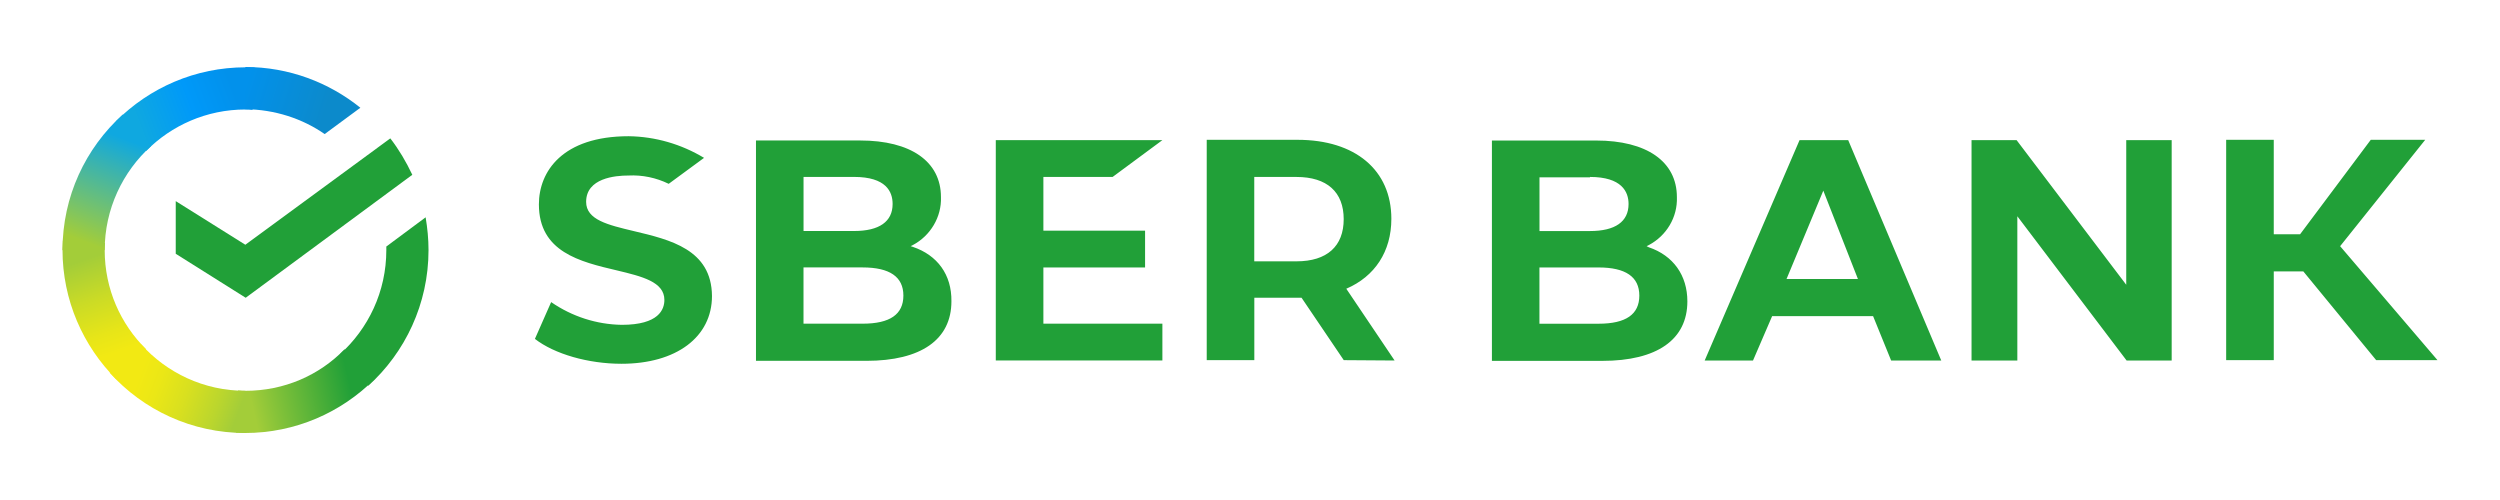
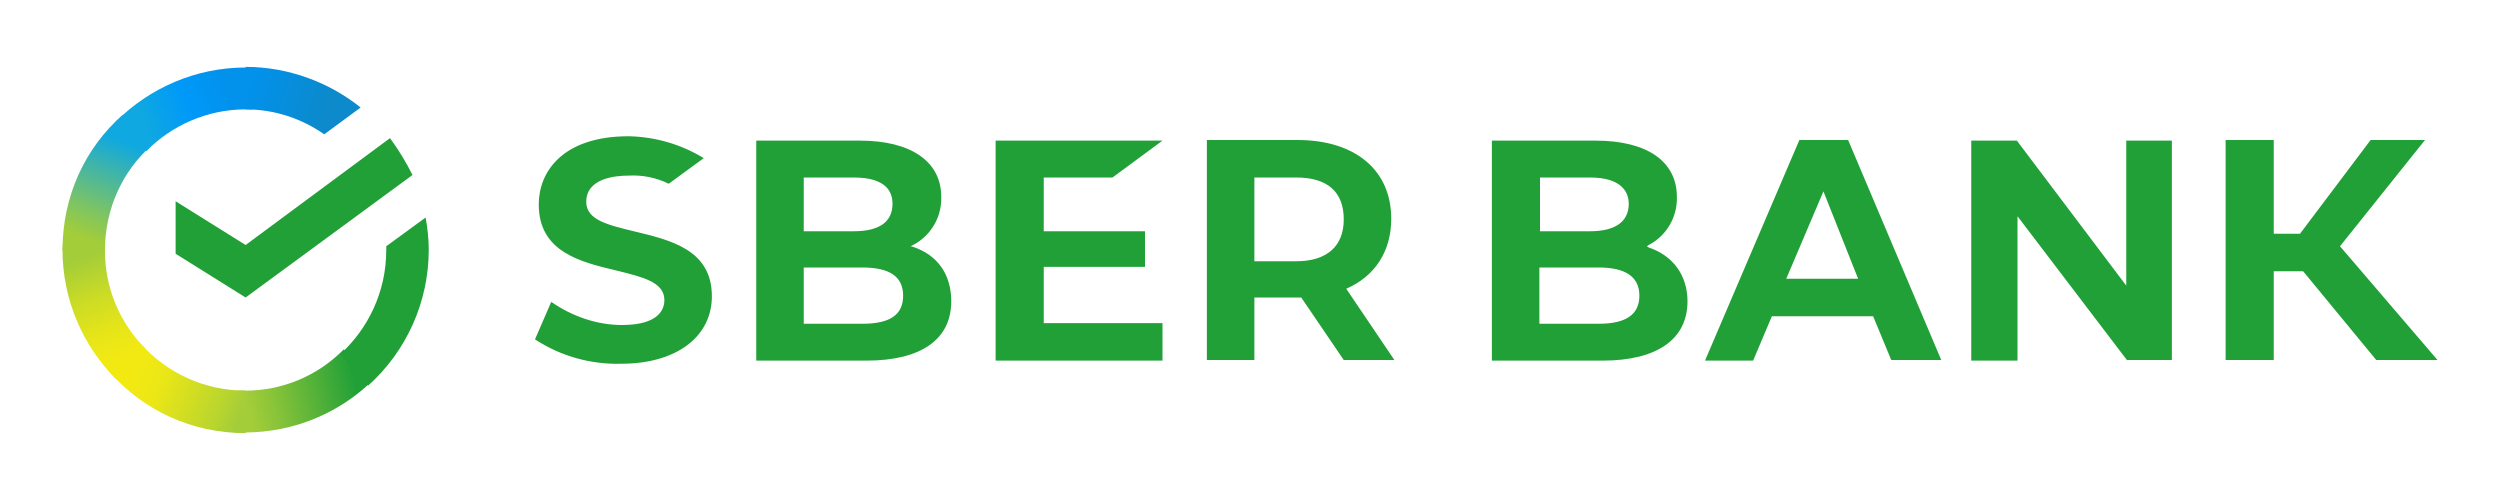
- <svg xmlns="http://www.w3.org/2000/svg" width="400" height="80" version="1.1">
+ <svg xmlns="http://www.w3.org/2000/svg" width="400" height="80">
  <defs>
-     <linearGradient id="d" x1="5.825" x2="10.351" y1="18.547" y2="17.929" gradientTransform="matrix(4.7565,0,0,2.8737,9.654,10.25)" gradientUnits="userSpaceOnUse">
-       <stop stop-color="#A3CD39" offset=".123" />
-       <stop stop-color="#86C339" offset=".285" />
-       <stop stop-color="#21A038" offset=".869" />
+     <linearGradient id="c" x1="5.8" x2="10.4" y1="18.5" y2="17.9" gradientTransform="matrix(4.7565 0 0 2.8737 9.7 10.3)" gradientUnits="userSpaceOnUse">
+       <stop offset=".1" stop-color="#A3CD39" />
+       <stop offset=".3" stop-color="#86C339" />
+       <stop offset=".9" stop-color="#21A038" />
    </linearGradient>
-     <linearGradient id="e" x1="2.279" x2="6.282" y1="2.898" y2="1.977" gradientTransform="matrix(4.7565,0,0,2.8737,9.654,10.25)" gradientUnits="userSpaceOnUse">
-       <stop stop-color="#0FA8E0" offset=".059" />
-       <stop stop-color="#0099F9" offset=".538" />
-       <stop stop-color="#0291EB" offset=".923" />
+     <linearGradient id="b" x1="2.3" x2="6.3" y1="2.9" y2="2" gradientTransform="matrix(4.7565 0 0 2.8737 9.7 10.3)" gradientUnits="userSpaceOnUse">
+       <stop offset=".1" stop-color="#0FA8E0" />
+       <stop offset=".5" stop-color="#0099F9" />
+       <stop offset=".9" stop-color="#0291EB" />
    </linearGradient>
-     <linearGradient id="f" x1="2.861" x2="1.922" y1="10.437" y2="5.944" gradientTransform="matrix(2.8737,0,0,4.7565,9.654,10.25)" gradientUnits="userSpaceOnUse">
-       <stop stop-color="#F2E913" offset=".144" />
-       <stop stop-color="#E7E518" offset=".304" />
-       <stop stop-color="#CADB26" offset=".582" />
-       <stop stop-color="#A3CD39" offset=".891" />
+     <linearGradient id="a" x1="2.9" x2="1.9" y1="10.4" y2="5.9" gradientTransform="matrix(2.8737 0 0 4.7565 9.7 10.3)" gradientUnits="userSpaceOnUse">
+       <stop offset=".1" stop-color="#F2E913" />
+       <stop offset=".3" stop-color="#E7E518" />
+       <stop offset=".6" stop-color="#CADB26" />
+       <stop offset=".9" stop-color="#A3CD39" />
    </linearGradient>
-     <linearGradient id="a" x1="1.831" x2="2.983" y1="6.695" y2="2.118" gradientTransform="matrix(2.9905,0,0,4.5708,9.654,10.25)" gradientUnits="userSpaceOnUse">
-       <stop stop-color="#A3CD39" offset=".07" />
-       <stop stop-color="#81C55F" offset=".26" />
-       <stop stop-color="#0FA8E0" offset=".922" />
+     <linearGradient id="f" x1="1.8" x2="3" y1="6.7" y2="2.1" gradientTransform="matrix(2.9905 0 0 4.5708 9.7 10.3)" gradientUnits="userSpaceOnUse">
+       <stop offset=".1" stop-color="#A3CD39" />
+       <stop offset=".3" stop-color="#81C55F" />
+       <stop offset=".9" stop-color="#0FA8E0" />
    </linearGradient>
-     <linearGradient id="b" x1="2.099" x2="6.483" y1="16.889" y2="17.961" gradientTransform="matrix(4.5708,0,0,2.9905,9.654,10.25)" gradientUnits="userSpaceOnUse">
-       <stop stop-color="#F2E913" offset=".132" />
-       <stop stop-color="#EBE716" offset=".298" />
-       <stop stop-color="#D9E01F" offset=".531" />
-       <stop stop-color="#BBD62D" offset=".802" />
-       <stop stop-color="#A3CD39" offset=".983" />
+     <linearGradient id="e" x1="2.1" x2="6.5" y1="16.9" y2="18" gradientTransform="matrix(4.5708 0 0 2.9905 9.7 10.3)" gradientUnits="userSpaceOnUse">
+       <stop offset=".1" stop-color="#F2E913" />
+       <stop offset=".3" stop-color="#EBE716" />
+       <stop offset=".5" stop-color="#D9E01F" />
+       <stop offset=".8" stop-color="#BBD62D" />
+       <stop offset="1" stop-color="#A3CD39" />
    </linearGradient>
-     <linearGradient id="c" x1="5.824" x2="9.626" y1="1.695" y2="2.379" gradientTransform="matrix(4.8418,0,0,2.8231,9.654,10.25)" gradientUnits="userSpaceOnUse">
-       <stop stop-color="#0291EB" offset=".057" />
-       <stop stop-color="#0C8ACB" offset=".79" />
+     <linearGradient id="d" x1="5.8" x2="9.6" y1="1.7" y2="2.4" gradientTransform="matrix(4.8418 0 0 2.8231 9.7 10.3)" gradientUnits="userSpaceOnUse">
+       <stop offset=".1" stop-color="#0291EB" />
+       <stop offset=".8" stop-color="#0C8ACB" />
    </linearGradient>
  </defs>
-   <path d="m100.59 21.795c-10.616 0-14.367 5.656-14.367 10.906 0 7.616 6.577 9.174 12.463 10.559 4.097 0.981 7.615 1.846 7.615 4.731 0 1.5-0.866 3.982-6.809 3.982-4.039-0.058-7.962-1.329-11.309-3.637l-2.596 5.887c3.116 2.423 8.539 3.981 13.848 3.981 8.77 0 14.482-4.27 14.482-10.848-0.058-7.443-6.694-9-12.521-10.385-4.097-0.981-7.615-1.789-7.615-4.674 0-3.808 4.673-4.213 6.75-4.213 2.25-0.115 4.444 0.347 6.463 1.328l5.654-4.154c-3.635-2.192-7.789-3.405-12.059-3.463zm92.486 0.574v35.254h7.615v-9.982h7.559l6.752 9.982 8.135 0.057-7.731-11.482c4.558-1.962 7.211-5.941 7.211-11.191 0-7.789-5.77-12.637-15.002-12.637h-14.539zm163.11 0v35.254h7.617v-14.195h4.732l11.654 14.195h9.809l-15.578-18.234 13.615-17.02h-8.711l-11.311 15.115h-4.211v-15.115h-7.617zm-196.86 0.055v35.254h26.656v-5.887h-19.041v-8.998h16.271v-5.887h-16.271v-8.596h11.078l7.963-5.887h-26.656zm128.6 0.002-15.176 35.254h7.732l3.059-7.096h16.154l2.885 7.096h8.021l-14.887-35.254h-7.789zm27.52 0v35.254h7.328v-23.078l17.482 23.078h7.213v-35.254h-7.271v23.137l-17.539-23.137h-7.213zm-194.49 0.053v35.254h17.656c8.77 0 13.615-3.404 13.615-9.52 0.058-4.27-2.248-7.386-6.172-8.713h-0.002l-0.346-0.115 0.346-0.174c2.827-1.5 4.615-4.5 4.5-7.674 0-5.712-4.846-9.059-12.924-9.059h-16.674zm117.75 0.006v35.254h17.656c8.77 0 13.617-3.404 13.617-9.52 0-4.154-2.25-7.329-6.174-8.656l-0.348-0.174 0.346-0.172c2.827-1.5 4.615-4.443 4.5-7.674 0-5.712-4.846-9.059-12.924-9.059h-16.674zm-110.14 5.822h8.078c5.135 0 6.174 2.366 6.174 4.328 0 2.827-2.135 4.326-6.174 4.326h-8.078v-8.654zm125.83 0.004c5.077 0 6.174 2.366 6.174 4.328 0 2.827-2.135 4.328-6.174 4.328h-8.078v-8.598h8.078v-0.059zm-53.715 0.002h6.752c4.904 0 7.559 2.423 7.559 6.75 0 4.327-2.654 6.75-7.559 6.75h-6.752v-13.5zm91.049 2.191 5.539 14.137h-11.424l5.885-14.137zm-163.17 12.285h9.463c4.327 0 6.519 1.5 6.519 4.5 0 3-2.134 4.5-6.519 4.5h-9.463v-9zm117.75 0.004h9.463c4.327 0 6.519 1.5 6.519 4.5 0 3-2.134 4.502-6.519 4.502h-9.463v-9.002z" fill="#21a038" />
-   <path d="m62.448 22.14c1.385 1.789 2.539 3.75 3.52 5.827l-26.657 19.675-11.193-7.039v-8.424l11.136 6.981z" fill="#21a038" />
-   <path d="m16.751 40.02c0-0.404 0-0.75 0.058-1.154l-6.751-0.346c0 0.462-0.058 0.981-0.058 1.442 0 8.078 3.289 15.405 8.597 20.714l4.789-4.789c-4.097-4.039-6.635-9.636-6.635-15.867z" fill="url(#f)" />
-   <path d="m39.253 17.52c0.404 0 0.75 0 1.154 0.058l0.346-6.751c-0.462 0-0.981-0.058-1.442-0.058-8.078 0-15.405 3.289-20.714 8.597l4.789 4.789c4.039-4.097 9.693-6.635 15.867-6.635z" fill="url(#e)" />
-   <path d="m39.253 62.53c-0.404 0-0.75 0-1.154-0.058l-0.346 6.751c0.462 0 0.981 0.058 1.442 0.058 8.078 0 15.405-3.289 20.714-8.597l-4.789-4.789c-4.039 4.154-9.636 6.635-15.867 6.635z" fill="url(#d)" />
-   <path d="m51.947 21.45 5.712-4.212c-5.02-4.039-11.424-6.52-18.406-6.52v6.751c4.731 0.058 9.116 1.5 12.694 3.981z" fill="url(#c)" />
-   <path d="m68.563 40.02c0-1.789-0.173-3.52-0.462-5.25l-6.289 4.674v0.577c0 6.635-2.885 12.578-7.443 16.675l4.558 5.02c5.885-5.308 9.636-13.097 9.636-21.695z" fill="#21a038" />
-   <path d="m39.253 62.53c-6.635 0-12.578-2.885-16.675-7.443l-5.02 4.558c5.366 5.943 13.097 9.636 21.695 9.636z" fill="url(#b)" />
-   <path d="m24.194 23.35-4.558-5.02c-5.943 5.366-9.636 13.097-9.636 21.694h6.751c0-6.578 2.885-12.578 7.443-16.675z" fill="url(#a)" />
+   <path fill="#21a038" d="M100.6 21.8c-10.6 0-14.4 5.7-14.4 10.9 0 7.6 6.6 9.2 12.5 10.6 4 1 7.6 1.8 7.6 4.7 0 1.5-.9 4-6.8 4-4 0-8-1.4-11.3-3.7l-2.6 6a24 24 0 0 0 13.8 3.9c8.8 0 14.5-4.3 14.5-10.8 0-7.5-6.7-9-12.5-10.4-4.1-1-7.6-1.8-7.6-4.7 0-3.8 4.7-4.2 6.7-4.2a13 13 0 0 1 6.5 1.3l5.6-4.1a24 24 0 0 0-12-3.5zm92.5.6v35.2h7.6v-10h7.5l6.8 10h8.1l-7.7-11.4c4.6-2 7.2-6 7.2-11.2 0-7.8-5.8-12.6-15-12.6h-14.5zm163 0v35.2h7.7V43.4h4.7l11.7 14.2h9.8l-15.6-18.2 13.6-17h-8.7l-11.3 15h-4.2v-15h-7.6zm-196.8 0v35.3H186v-6h-19v-9h16.2V37H167v-8.6h11l8-5.9h-26.7zm128.6 0-15.1 35.3h7.7l3-7.1h16.2l2.9 7h8l-14.9-35.2H288zm27.5 0v35.3h7.4V34.6l17.5 23h7.2V22.5h-7.3v23.2l-17.5-23.2h-7.3zm-194.4 0v35.3h17.6c8.8 0 13.6-3.4 13.6-9.5 0-4.3-2.2-7.4-6.1-8.7l-.4-.1.4-.2a8.4 8.4 0 0 0 4.5-7.7c0-5.7-4.9-9-13-9H121zm117.7 0v35.3h17.7c8.7 0 13.6-3.4 13.6-9.5 0-4.1-2.3-7.3-6.2-8.6l-.3-.2.3-.2a8.4 8.4 0 0 0 4.5-7.7c0-5.7-4.8-9-13-9h-16.6zm-110.1 6h8c5.2 0 6.2 2.3 6.2 4.2 0 2.9-2.1 4.4-6.2 4.4h-8v-8.7zm125.8 0c5 0 6.2 2.3 6.2 4.2 0 2.9-2.2 4.4-6.2 4.4h-8v-8.6h8zm-53.7 0h6.7c5 0 7.6 2.3 7.6 6.7 0 4.3-2.7 6.7-7.6 6.7h-6.7V28.3zm91 2.1 5.6 14.1h-11.5l6-14.1zM128.6 42.8h9.4c4.4 0 6.5 1.5 6.5 4.5s-2 4.5-6.5 4.5h-9.4v-9zm117.7 0h9.5c4.3 0 6.5 1.5 6.5 4.5s-2.1 4.5-6.5 4.5h-9.5v-9zM62.4 22.1C63.8 24 65 26 66 28L39.3 47.6l-11.2-7v-8.4l11.2 7z" />
+   <path fill="url(#a)" d="M16.8 40v-1l-6.7-.4L10 40c0 8 3.3 15.4 8.6 20.7l4.8-4.8A22 22 0 0 1 16.8 40z" />
+   <path fill="url(#b)" d="M39.3 17.5h1.1l.4-6.7h-1.5c-8 0-15.4 3.3-20.7 8.6l4.8 4.8c4-4.1 9.7-6.7 15.9-6.7z" />
+   <path fill="url(#c)" d="M39.3 62.5H38l-.3 6.7h1.4c8 0 15.4-3.2 20.7-8.5L55 55.9a22 22 0 0 1-15.8 6.6z" />
+   <path fill="url(#d)" d="m52 21.4 5.7-4.2c-5-4-11.5-6.5-18.4-6.5v6.8c4.7 0 9 1.5 12.6 4z" />
+   <path fill="#21a038" d="M68.6 40c0-1.8-.2-3.5-.5-5.2l-6.3 4.6v.6c0 6.7-2.9 12.6-7.4 16.7l4.5 5A29.2 29.2 0 0 0 68.6 40z" />
+   <path fill="url(#e)" d="M39.3 62.5c-6.7 0-12.6-2.9-16.7-7.4l-5 4.5c5.3 6 13 9.7 21.7 9.7z" />
+   <path fill="url(#f)" d="m24.2 23.4-4.6-5c-6 5.3-9.6 13-9.6 21.6h6.8c0-6.6 2.8-12.6 7.4-16.7z" />
</svg>
